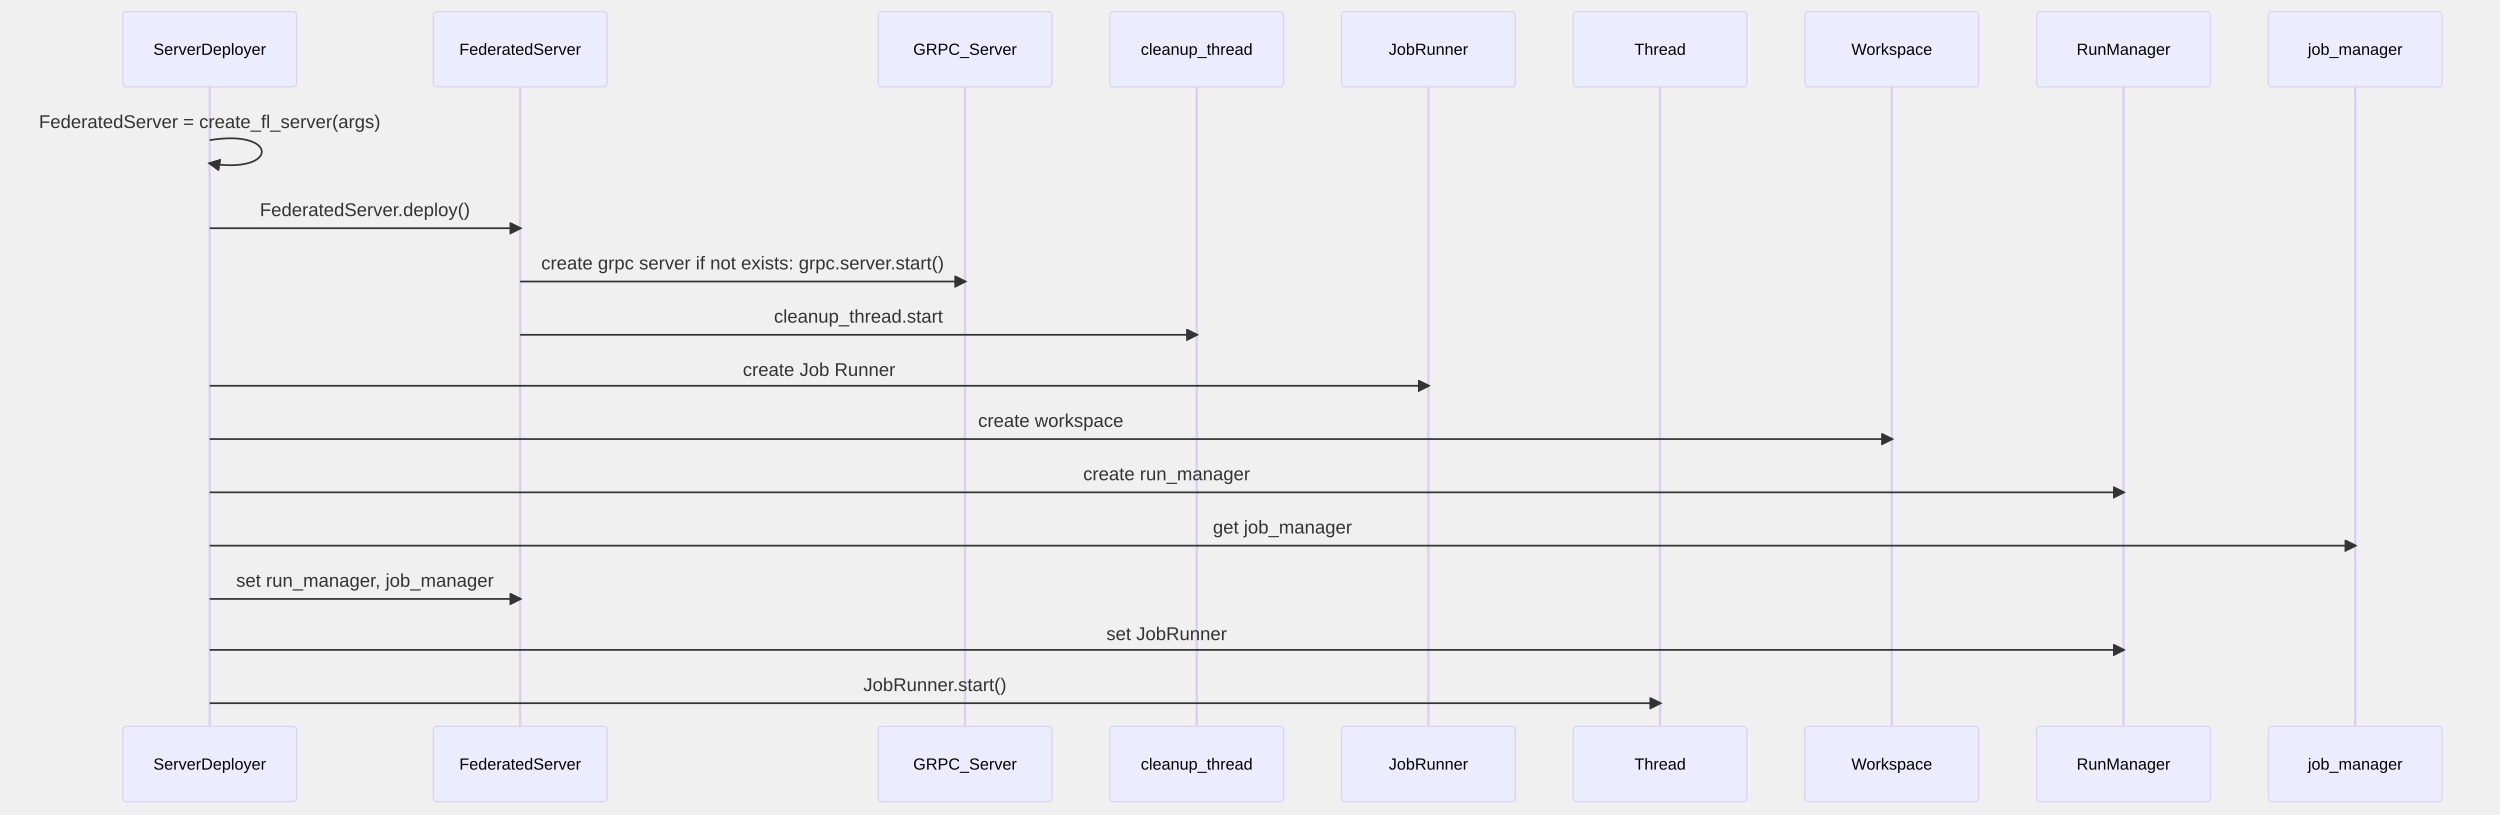
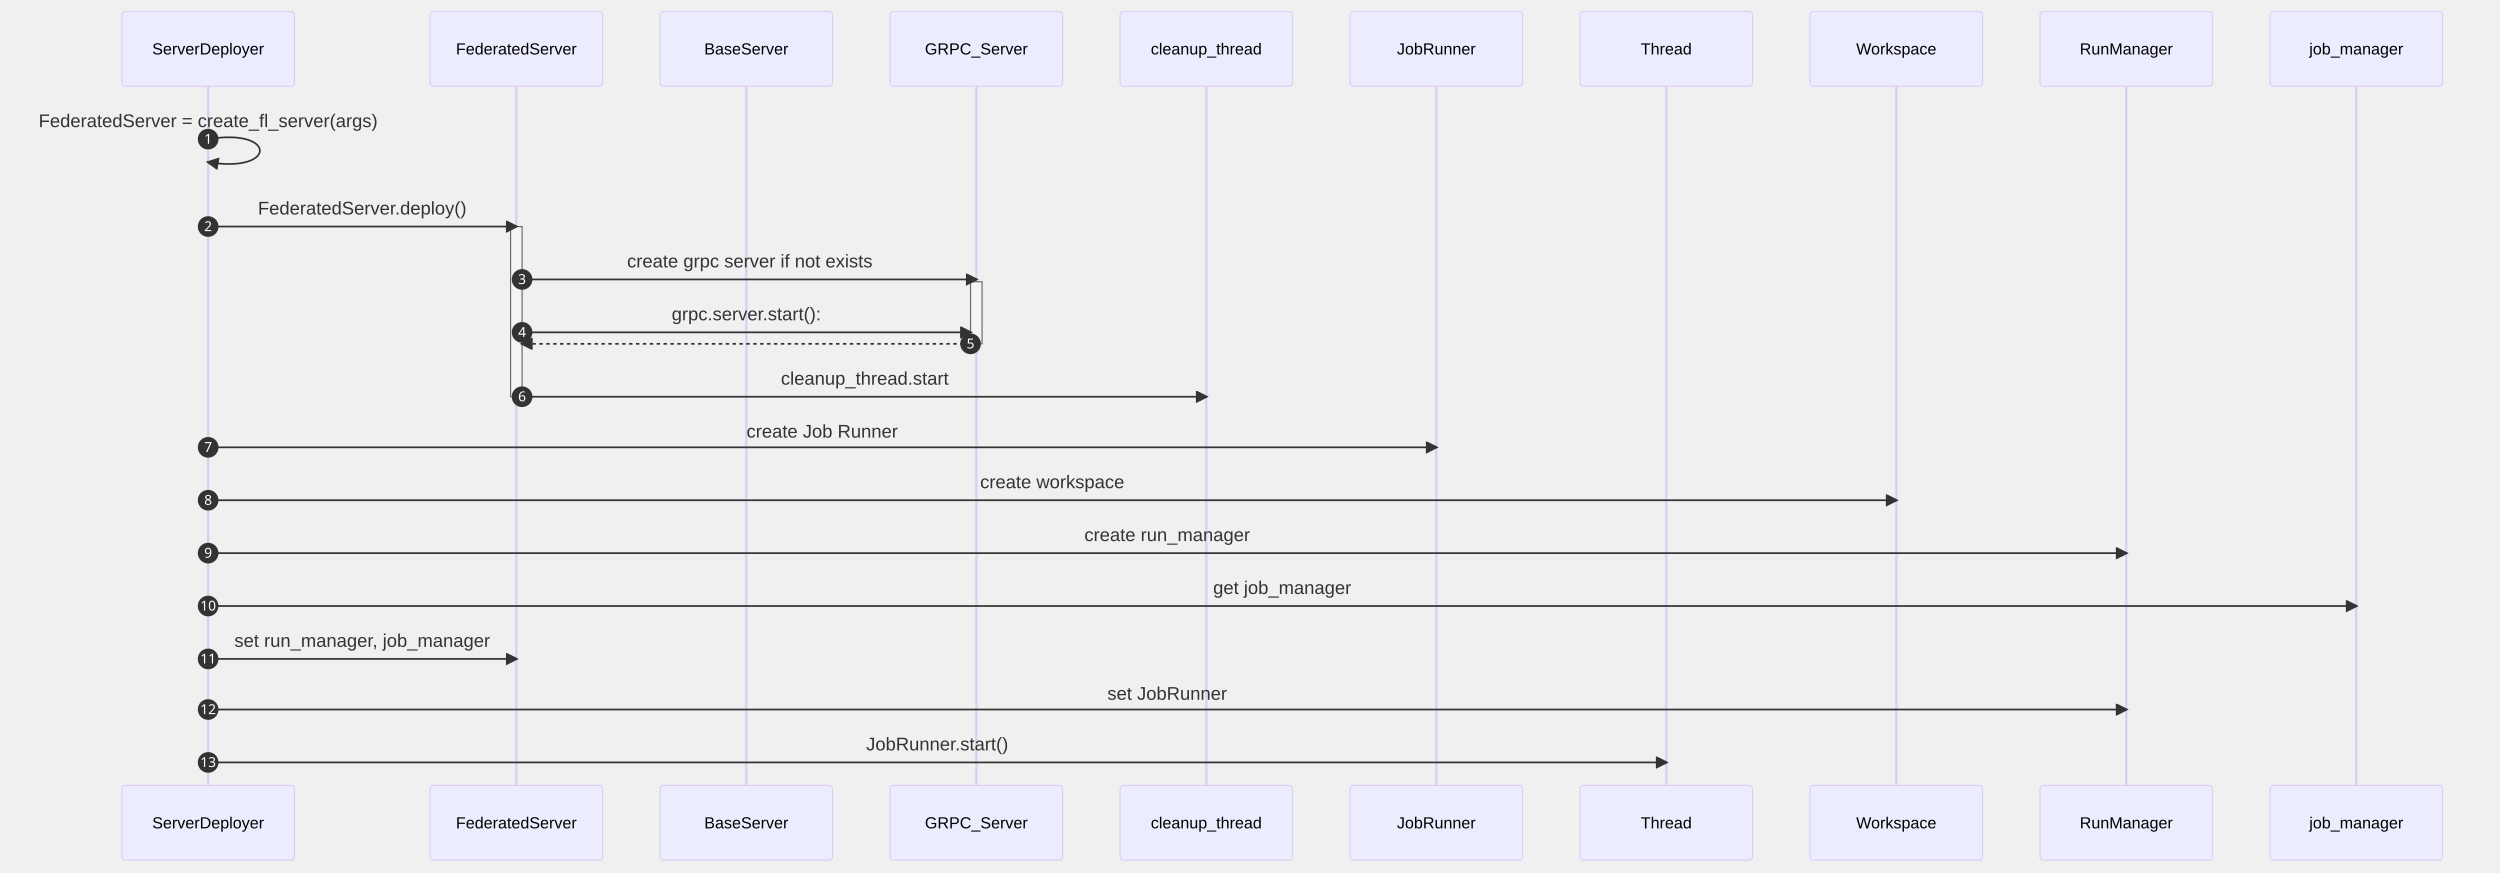
- <svg xmlns="http://www.w3.org/2000/svg" aria-labelledby="chart-title-mermaid-1664767334930 chart-desc-mermaid-1664767334930" role="img" viewBox="-106 -10 2158 703" style="max-width: 2158px; background-color: white;" width="100%" id="mermaid-1664767334930">
-   <style>#mermaid-1664767334930 {font-family:"trebuchet ms",verdana,arial,sans-serif;font-size:16px;fill:#333;}#mermaid-1664767334930 .error-icon{fill:#552222;}#mermaid-1664767334930 .error-text{fill:#552222;stroke:#552222;}#mermaid-1664767334930 .edge-thickness-normal{stroke-width:2px;}#mermaid-1664767334930 .edge-thickness-thick{stroke-width:3.5px;}#mermaid-1664767334930 .edge-pattern-solid{stroke-dasharray:0;}#mermaid-1664767334930 .edge-pattern-dashed{stroke-dasharray:3;}#mermaid-1664767334930 .edge-pattern-dotted{stroke-dasharray:2;}#mermaid-1664767334930 .marker{fill:#333333;stroke:#333333;}#mermaid-1664767334930 .marker.cross{stroke:#333333;}#mermaid-1664767334930 svg{font-family:"trebuchet ms",verdana,arial,sans-serif;font-size:16px;}#mermaid-1664767334930 .actor{stroke:hsl(259.626, 59.777%, 87.902%);fill:#ECECFF;}#mermaid-1664767334930 text.actor&gt;tspan{fill:black;stroke:none;}#mermaid-1664767334930 .actor-line{stroke:grey;}#mermaid-1664767334930 .messageLine0{stroke-width:1.5;stroke-dasharray:none;stroke:#333;}#mermaid-1664767334930 .messageLine1{stroke-width:1.5;stroke-dasharray:2,2;stroke:#333;}#mermaid-1664767334930 #arrowhead path{fill:#333;stroke:#333;}#mermaid-1664767334930 .sequenceNumber{fill:white;}#mermaid-1664767334930 #sequencenumber{fill:#333;}#mermaid-1664767334930 #crosshead path{fill:#333;stroke:#333;}#mermaid-1664767334930 .messageText{fill:#333;stroke:none;}#mermaid-1664767334930 .labelBox{stroke:hsl(259.626, 59.777%, 87.902%);fill:#ECECFF;}#mermaid-1664767334930 .labelText,#mermaid-1664767334930 .labelText&gt;tspan{fill:black;stroke:none;}#mermaid-1664767334930 .loopText,#mermaid-1664767334930 .loopText&gt;tspan{fill:black;stroke:none;}#mermaid-1664767334930 .loopLine{stroke-width:2px;stroke-dasharray:2,2;stroke:hsl(259.626, 59.777%, 87.902%);fill:hsl(259.626, 59.777%, 87.902%);}#mermaid-1664767334930 .note{stroke:#aaaa33;fill:#fff5ad;}#mermaid-1664767334930 .noteText,#mermaid-1664767334930 .noteText&gt;tspan{fill:black;stroke:none;}#mermaid-1664767334930 .activation0{fill:#f4f4f4;stroke:#666;}#mermaid-1664767334930 .activation1{fill:#f4f4f4;stroke:#666;}#mermaid-1664767334930 .activation2{fill:#f4f4f4;stroke:#666;}#mermaid-1664767334930 .actorPopupMenu{position:absolute;}#mermaid-1664767334930 .actorPopupMenuPanel{position:absolute;fill:#ECECFF;box-shadow:0px 8px 16px 0px rgba(0,0,0,0.2);filter:drop-shadow(3px 5px 2px rgb(0 0 0 / 0.4));}#mermaid-1664767334930 .actor-man line{stroke:hsl(259.626, 59.777%, 87.902%);fill:#ECECFF;}#mermaid-1664767334930 .actor-man circle,#mermaid-1664767334930 line{stroke:hsl(259.626, 59.777%, 87.902%);fill:#ECECFF;stroke-width:2px;}#mermaid-1664767334930 :root{--mermaid-font-family:"trebuchet ms",verdana,arial,sans-serif;}</style>
+ <svg xmlns="http://www.w3.org/2000/svg" aria-labelledby="chart-title-mermaid-1664832236502 chart-desc-mermaid-1664832236502" role="img" viewBox="-106 -10 2174 759" style="max-width: 2174px; background-color: white;" width="100%" id="mermaid-1664832236502">
+   <style>#mermaid-1664832236502 {font-family:"trebuchet ms",verdana,arial,sans-serif;font-size:16px;fill:#333;}#mermaid-1664832236502 .error-icon{fill:#552222;}#mermaid-1664832236502 .error-text{fill:#552222;stroke:#552222;}#mermaid-1664832236502 .edge-thickness-normal{stroke-width:2px;}#mermaid-1664832236502 .edge-thickness-thick{stroke-width:3.5px;}#mermaid-1664832236502 .edge-pattern-solid{stroke-dasharray:0;}#mermaid-1664832236502 .edge-pattern-dashed{stroke-dasharray:3;}#mermaid-1664832236502 .edge-pattern-dotted{stroke-dasharray:2;}#mermaid-1664832236502 .marker{fill:#333333;stroke:#333333;}#mermaid-1664832236502 .marker.cross{stroke:#333333;}#mermaid-1664832236502 svg{font-family:"trebuchet ms",verdana,arial,sans-serif;font-size:16px;}#mermaid-1664832236502 .actor{stroke:hsl(259.626, 59.777%, 87.902%);fill:#ECECFF;}#mermaid-1664832236502 text.actor&gt;tspan{fill:black;stroke:none;}#mermaid-1664832236502 .actor-line{stroke:grey;}#mermaid-1664832236502 .messageLine0{stroke-width:1.5;stroke-dasharray:none;stroke:#333;}#mermaid-1664832236502 .messageLine1{stroke-width:1.5;stroke-dasharray:2,2;stroke:#333;}#mermaid-1664832236502 #arrowhead path{fill:#333;stroke:#333;}#mermaid-1664832236502 .sequenceNumber{fill:white;}#mermaid-1664832236502 #sequencenumber{fill:#333;}#mermaid-1664832236502 #crosshead path{fill:#333;stroke:#333;}#mermaid-1664832236502 .messageText{fill:#333;stroke:none;}#mermaid-1664832236502 .labelBox{stroke:hsl(259.626, 59.777%, 87.902%);fill:#ECECFF;}#mermaid-1664832236502 .labelText,#mermaid-1664832236502 .labelText&gt;tspan{fill:black;stroke:none;}#mermaid-1664832236502 .loopText,#mermaid-1664832236502 .loopText&gt;tspan{fill:black;stroke:none;}#mermaid-1664832236502 .loopLine{stroke-width:2px;stroke-dasharray:2,2;stroke:hsl(259.626, 59.777%, 87.902%);fill:hsl(259.626, 59.777%, 87.902%);}#mermaid-1664832236502 .note{stroke:#aaaa33;fill:#fff5ad;}#mermaid-1664832236502 .noteText,#mermaid-1664832236502 .noteText&gt;tspan{fill:black;stroke:none;}#mermaid-1664832236502 .activation0{fill:#f4f4f4;stroke:#666;}#mermaid-1664832236502 .activation1{fill:#f4f4f4;stroke:#666;}#mermaid-1664832236502 .activation2{fill:#f4f4f4;stroke:#666;}#mermaid-1664832236502 .actorPopupMenu{position:absolute;}#mermaid-1664832236502 .actorPopupMenuPanel{position:absolute;fill:#ECECFF;box-shadow:0px 8px 16px 0px rgba(0,0,0,0.2);filter:drop-shadow(3px 5px 2px rgb(0 0 0 / 0.4));}#mermaid-1664832236502 .actor-man line{stroke:hsl(259.626, 59.777%, 87.902%);fill:#ECECFF;}#mermaid-1664832236502 .actor-man circle,#mermaid-1664832236502 line{stroke:hsl(259.626, 59.777%, 87.902%);fill:#ECECFF;stroke-width:2px;}#mermaid-1664832236502 :root{--mermaid-font-family:"trebuchet ms",verdana,arial,sans-serif;}</style>
  <g />
  <defs>
    <symbol height="24" width="24" id="computer">
      <path d="M2 2v13h20v-13h-20zm18 11h-16v-9h16v9zm-10.228 6l.466-1h3.524l.467 1h-4.457zm14.228 3h-24l2-6h2.104l-1.33 4h18.45l-1.297-4h2.073l2 6zm-5-10h-14v-7h14v7z" transform="scale(.5)" />
    </symbol>
  </defs>
  <defs>
    <symbol clip-rule="evenodd" fill-rule="evenodd" id="database">
      <path d="M12.258.001l.256.004.255.005.253.008.251.01.249.012.247.015.246.016.242.019.241.02.239.023.236.024.233.027.231.028.229.031.225.032.223.034.22.036.217.038.214.04.211.041.208.043.205.045.201.046.198.048.194.05.191.051.187.053.183.054.18.056.175.057.172.059.168.06.163.061.16.063.155.064.15.066.074.033.073.033.071.034.07.034.069.035.068.035.067.035.066.035.064.036.064.036.062.036.06.036.06.037.058.037.058.037.055.038.055.038.053.038.052.038.051.039.05.039.048.039.047.039.045.04.044.04.043.04.041.04.04.041.039.041.037.041.036.041.034.041.033.042.032.042.03.042.029.042.027.042.026.043.024.043.023.043.021.043.02.043.018.044.017.043.015.044.013.044.012.044.011.045.009.044.007.045.006.045.004.045.002.045.001.045v17l-.001.045-.002.045-.004.045-.006.045-.007.045-.009.044-.011.045-.012.044-.013.044-.015.044-.017.043-.018.044-.02.043-.021.043-.023.043-.024.043-.026.043-.027.042-.029.042-.03.042-.032.042-.033.042-.034.041-.036.041-.037.041-.039.041-.04.041-.041.04-.043.04-.044.04-.045.04-.047.039-.048.039-.05.039-.051.039-.052.038-.053.038-.055.038-.055.038-.058.037-.058.037-.06.037-.06.036-.062.036-.064.036-.064.036-.066.035-.067.035-.068.035-.069.035-.07.034-.071.034-.073.033-.074.033-.15.066-.155.064-.16.063-.163.061-.168.06-.172.059-.175.057-.18.056-.183.054-.187.053-.191.051-.194.05-.198.048-.201.046-.205.045-.208.043-.211.041-.214.04-.217.038-.22.036-.223.034-.225.032-.229.031-.231.028-.233.027-.236.024-.239.023-.241.02-.242.019-.246.016-.247.015-.249.012-.251.01-.253.008-.255.005-.256.004-.258.001-.258-.001-.256-.004-.255-.005-.253-.008-.251-.01-.249-.012-.247-.015-.245-.016-.243-.019-.241-.02-.238-.023-.236-.024-.234-.027-.231-.028-.228-.031-.226-.032-.223-.034-.22-.036-.217-.038-.214-.04-.211-.041-.208-.043-.204-.045-.201-.046-.198-.048-.195-.05-.19-.051-.187-.053-.184-.054-.179-.056-.176-.057-.172-.059-.167-.06-.164-.061-.159-.063-.155-.064-.151-.066-.074-.033-.072-.033-.072-.034-.07-.034-.069-.035-.068-.035-.067-.035-.066-.035-.064-.036-.063-.036-.062-.036-.061-.036-.06-.037-.058-.037-.057-.037-.056-.038-.055-.038-.053-.038-.052-.038-.051-.039-.049-.039-.049-.039-.046-.039-.046-.04-.044-.04-.043-.04-.041-.04-.04-.041-.039-.041-.037-.041-.036-.041-.034-.041-.033-.042-.032-.042-.03-.042-.029-.042-.027-.042-.026-.043-.024-.043-.023-.043-.021-.043-.02-.043-.018-.044-.017-.043-.015-.044-.013-.044-.012-.044-.011-.045-.009-.044-.007-.045-.006-.045-.004-.045-.002-.045-.001-.045v-17l.001-.045.002-.045.004-.045.006-.045.007-.045.009-.044.011-.045.012-.044.013-.044.015-.044.017-.043.018-.044.02-.043.021-.043.023-.043.024-.043.026-.043.027-.042.029-.042.03-.042.032-.042.033-.042.034-.041.036-.041.037-.041.039-.041.04-.041.041-.04.043-.04.044-.04.046-.04.046-.039.049-.039.049-.039.051-.039.052-.038.053-.038.055-.038.056-.038.057-.037.058-.037.06-.037.061-.036.062-.036.063-.036.064-.036.066-.035.067-.035.068-.035.069-.035.07-.034.072-.034.072-.033.074-.033.151-.066.155-.064.159-.063.164-.061.167-.06.172-.059.176-.057.179-.056.184-.054.187-.053.19-.051.195-.05.198-.048.201-.046.204-.045.208-.043.211-.041.214-.04.217-.038.22-.036.223-.034.226-.032.228-.031.231-.028.234-.027.236-.024.238-.023.241-.02.243-.019.245-.016.247-.015.249-.012.251-.01.253-.008.255-.005.256-.004.258-.001.258.001zm-9.258 20.499v.01l.001.021.003.021.004.022.005.021.006.022.007.022.009.023.01.022.011.023.012.023.013.023.015.023.016.024.017.023.018.024.019.024.021.024.022.025.023.024.024.025.052.049.056.05.061.051.066.051.07.051.075.051.079.052.084.052.088.052.092.052.097.052.102.051.105.052.11.052.114.051.119.051.123.051.127.05.131.05.135.05.139.048.144.049.147.047.152.047.155.047.16.045.163.045.167.043.171.043.176.041.178.041.183.039.187.039.19.037.194.035.197.035.202.033.204.031.209.03.212.029.216.027.219.025.222.024.226.021.23.02.233.018.236.016.24.015.243.012.246.01.249.008.253.005.256.004.259.001.26-.001.257-.004.254-.005.25-.008.247-.011.244-.012.241-.014.237-.016.233-.018.231-.021.226-.021.224-.024.22-.026.216-.027.212-.028.21-.031.205-.031.202-.034.198-.034.194-.036.191-.037.187-.039.183-.04.179-.04.175-.042.172-.043.168-.044.163-.045.16-.046.155-.046.152-.047.148-.048.143-.049.139-.049.136-.05.131-.05.126-.05.123-.051.118-.052.114-.051.11-.052.106-.052.101-.052.096-.052.092-.052.088-.053.083-.051.079-.052.074-.052.07-.051.065-.051.06-.051.056-.05.051-.05.023-.024.023-.025.021-.024.02-.024.019-.024.018-.024.017-.024.015-.023.014-.024.013-.023.012-.023.01-.023.01-.022.008-.022.006-.022.006-.022.004-.022.004-.021.001-.021.001-.021v-4.127l-.077.055-.08.053-.083.054-.085.053-.087.052-.09.052-.093.051-.095.05-.097.05-.1.049-.102.049-.105.048-.106.047-.109.047-.111.046-.114.045-.115.045-.118.044-.12.043-.122.042-.124.042-.126.041-.128.04-.13.04-.132.038-.134.038-.135.037-.138.037-.139.035-.142.035-.143.034-.144.033-.147.032-.148.031-.15.03-.151.03-.153.029-.154.027-.156.027-.158.026-.159.025-.161.024-.162.023-.163.022-.165.021-.166.02-.167.019-.169.018-.169.017-.171.016-.173.015-.173.014-.175.013-.175.012-.177.011-.178.01-.179.008-.179.008-.181.006-.182.005-.182.004-.184.003-.184.002h-.37l-.184-.002-.184-.003-.182-.004-.182-.005-.181-.006-.179-.008-.179-.008-.178-.01-.176-.011-.176-.012-.175-.013-.173-.014-.172-.015-.171-.016-.17-.017-.169-.018-.167-.019-.166-.02-.165-.021-.163-.022-.162-.023-.161-.024-.159-.025-.157-.026-.156-.027-.155-.027-.153-.029-.151-.03-.15-.03-.148-.031-.146-.032-.145-.033-.143-.034-.141-.035-.14-.035-.137-.037-.136-.037-.134-.038-.132-.038-.13-.04-.128-.04-.126-.041-.124-.042-.122-.042-.12-.044-.117-.043-.116-.045-.113-.045-.112-.046-.109-.047-.106-.047-.105-.048-.102-.049-.1-.049-.097-.05-.095-.05-.093-.052-.09-.051-.087-.052-.085-.053-.083-.054-.08-.054-.077-.054v4.127zm0-5.654v.011l.001.021.003.021.004.021.005.022.006.022.007.022.009.022.01.022.011.023.012.023.013.023.015.024.016.023.017.024.018.024.019.024.021.024.022.024.023.025.024.024.052.05.056.05.061.05.066.051.07.051.075.052.079.051.084.052.088.052.092.052.097.052.102.052.105.052.11.051.114.051.119.052.123.05.127.051.131.05.135.049.139.049.144.048.147.048.152.047.155.046.16.045.163.045.167.044.171.042.176.042.178.04.183.04.187.038.19.037.194.036.197.034.202.033.204.032.209.03.212.028.216.027.219.025.222.024.226.022.23.02.233.018.236.016.24.014.243.012.246.01.249.008.253.006.256.003.259.001.26-.001.257-.003.254-.006.25-.008.247-.01.244-.012.241-.015.237-.016.233-.018.231-.02.226-.022.224-.024.22-.025.216-.027.212-.029.21-.03.205-.032.202-.033.198-.035.194-.036.191-.037.187-.039.183-.039.179-.041.175-.042.172-.043.168-.044.163-.045.16-.045.155-.047.152-.047.148-.048.143-.048.139-.05.136-.049.131-.05.126-.051.123-.051.118-.051.114-.052.11-.052.106-.052.101-.052.096-.052.092-.052.088-.052.083-.052.079-.052.074-.051.07-.052.065-.051.06-.05.056-.051.051-.049.023-.025.023-.024.021-.025.02-.024.019-.024.018-.024.017-.024.015-.023.014-.023.013-.024.012-.022.01-.023.01-.023.008-.022.006-.022.006-.022.004-.021.004-.022.001-.021.001-.021v-4.139l-.077.054-.08.054-.083.054-.085.052-.087.053-.09.051-.093.051-.095.051-.097.05-.1.049-.102.049-.105.048-.106.047-.109.047-.111.046-.114.045-.115.044-.118.044-.12.044-.122.042-.124.042-.126.041-.128.04-.13.039-.132.039-.134.038-.135.037-.138.036-.139.036-.142.035-.143.033-.144.033-.147.033-.148.031-.15.03-.151.03-.153.028-.154.028-.156.027-.158.026-.159.025-.161.024-.162.023-.163.022-.165.021-.166.02-.167.019-.169.018-.169.017-.171.016-.173.015-.173.014-.175.013-.175.012-.177.011-.178.009-.179.009-.179.007-.181.007-.182.005-.182.004-.184.003-.184.002h-.37l-.184-.002-.184-.003-.182-.004-.182-.005-.181-.007-.179-.007-.179-.009-.178-.009-.176-.011-.176-.012-.175-.013-.173-.014-.172-.015-.171-.016-.17-.017-.169-.018-.167-.019-.166-.02-.165-.021-.163-.022-.162-.023-.161-.024-.159-.025-.157-.026-.156-.027-.155-.028-.153-.028-.151-.03-.15-.03-.148-.031-.146-.033-.145-.033-.143-.033-.141-.035-.14-.036-.137-.036-.136-.037-.134-.038-.132-.039-.13-.039-.128-.04-.126-.041-.124-.042-.122-.043-.12-.043-.117-.044-.116-.044-.113-.046-.112-.046-.109-.046-.106-.047-.105-.048-.102-.049-.1-.049-.097-.05-.095-.051-.093-.051-.09-.051-.087-.053-.085-.052-.083-.054-.08-.054-.077-.054v4.139zm0-5.666v.011l.001.02.003.022.004.021.005.022.006.021.007.022.009.023.01.022.011.023.012.023.013.023.015.023.016.024.017.024.018.023.019.024.021.025.022.024.023.024.024.025.052.05.056.05.061.05.066.051.07.051.075.052.079.051.084.052.088.052.092.052.097.052.102.052.105.051.11.052.114.051.119.051.123.051.127.05.131.05.135.05.139.049.144.048.147.048.152.047.155.046.16.045.163.045.167.043.171.043.176.042.178.04.183.04.187.038.19.037.194.036.197.034.202.033.204.032.209.03.212.028.216.027.219.025.222.024.226.021.23.02.233.018.236.017.24.014.243.012.246.01.249.008.253.006.256.003.259.001.26-.001.257-.003.254-.006.25-.008.247-.01.244-.013.241-.014.237-.016.233-.018.231-.02.226-.022.224-.024.22-.025.216-.027.212-.029.21-.03.205-.032.202-.033.198-.035.194-.036.191-.037.187-.039.183-.039.179-.041.175-.042.172-.043.168-.044.163-.045.16-.045.155-.047.152-.047.148-.048.143-.049.139-.049.136-.049.131-.051.126-.05.123-.051.118-.052.114-.051.11-.052.106-.052.101-.052.096-.052.092-.052.088-.052.083-.052.079-.052.074-.052.07-.051.065-.051.06-.051.056-.05.051-.049.023-.025.023-.025.021-.024.02-.024.019-.024.018-.024.017-.024.015-.023.014-.024.013-.023.012-.023.01-.022.01-.023.008-.022.006-.022.006-.022.004-.022.004-.021.001-.021.001-.021v-4.153l-.077.054-.08.054-.083.053-.085.053-.087.053-.09.051-.093.051-.095.051-.097.05-.1.049-.102.048-.105.048-.106.048-.109.046-.111.046-.114.046-.115.044-.118.044-.12.043-.122.043-.124.042-.126.041-.128.04-.13.039-.132.039-.134.038-.135.037-.138.036-.139.036-.142.034-.143.034-.144.033-.147.032-.148.032-.15.03-.151.03-.153.028-.154.028-.156.027-.158.026-.159.024-.161.024-.162.023-.163.023-.165.021-.166.02-.167.019-.169.018-.169.017-.171.016-.173.015-.173.014-.175.013-.175.012-.177.01-.178.01-.179.009-.179.007-.181.006-.182.006-.182.004-.184.003-.184.001-.185.001-.185-.001-.184-.001-.184-.003-.182-.004-.182-.006-.181-.006-.179-.007-.179-.009-.178-.01-.176-.01-.176-.012-.175-.013-.173-.014-.172-.015-.171-.016-.17-.017-.169-.018-.167-.019-.166-.02-.165-.021-.163-.023-.162-.023-.161-.024-.159-.024-.157-.026-.156-.027-.155-.028-.153-.028-.151-.03-.15-.03-.148-.032-.146-.032-.145-.033-.143-.034-.141-.034-.14-.036-.137-.036-.136-.037-.134-.038-.132-.039-.13-.039-.128-.041-.126-.041-.124-.041-.122-.043-.12-.043-.117-.044-.116-.044-.113-.046-.112-.046-.109-.046-.106-.048-.105-.048-.102-.048-.1-.05-.097-.049-.095-.051-.093-.051-.09-.052-.087-.052-.085-.053-.083-.053-.08-.054-.077-.054v4.153zm8.74-8.179l-.257.004-.254.005-.25.008-.247.011-.244.012-.241.014-.237.016-.233.018-.231.021-.226.022-.224.023-.22.026-.216.027-.212.028-.21.031-.205.032-.202.033-.198.034-.194.036-.191.038-.187.038-.183.04-.179.041-.175.042-.172.043-.168.043-.163.045-.16.046-.155.046-.152.048-.148.048-.143.048-.139.049-.136.05-.131.05-.126.051-.123.051-.118.051-.114.052-.11.052-.106.052-.101.052-.096.052-.092.052-.088.052-.083.052-.079.052-.074.051-.07.052-.065.051-.06.05-.056.05-.051.05-.023.025-.023.024-.021.024-.02.025-.019.024-.018.024-.017.023-.015.024-.014.023-.013.023-.012.023-.01.023-.01.022-.008.022-.006.023-.006.021-.004.022-.004.021-.001.021-.001.021.001.021.001.021.004.021.004.022.006.021.006.023.008.022.01.022.01.023.012.023.013.023.014.023.015.024.017.023.018.024.019.024.02.025.021.024.023.024.023.025.051.05.056.05.06.05.065.051.07.052.074.051.079.052.083.052.088.052.092.052.096.052.101.052.106.052.11.052.114.052.118.051.123.051.126.051.131.05.136.05.139.049.143.048.148.048.152.048.155.046.16.046.163.045.168.043.172.043.175.042.179.041.183.04.187.038.191.038.194.036.198.034.202.033.205.032.21.031.212.028.216.027.22.026.224.023.226.022.231.021.233.018.237.016.241.014.244.012.247.011.25.008.254.005.257.004.26.001.26-.001.257-.004.254-.005.25-.008.247-.011.244-.012.241-.014.237-.016.233-.018.231-.021.226-.022.224-.023.22-.026.216-.027.212-.028.21-.031.205-.032.202-.033.198-.034.194-.036.191-.038.187-.038.183-.04.179-.041.175-.042.172-.043.168-.043.163-.045.16-.046.155-.046.152-.048.148-.048.143-.048.139-.049.136-.05.131-.05.126-.051.123-.051.118-.051.114-.052.11-.052.106-.052.101-.052.096-.052.092-.052.088-.052.083-.052.079-.052.074-.051.07-.052.065-.051.06-.05.056-.05.051-.05.023-.025.023-.024.021-.024.02-.025.019-.024.018-.024.017-.023.015-.024.014-.023.013-.023.012-.023.01-.023.01-.022.008-.022.006-.023.006-.021.004-.022.004-.021.001-.021.001-.021-.001-.021-.001-.021-.004-.021-.004-.022-.006-.021-.006-.023-.008-.022-.01-.022-.01-.023-.012-.023-.013-.023-.014-.023-.015-.024-.017-.023-.018-.024-.019-.024-.02-.025-.021-.024-.023-.024-.023-.025-.051-.05-.056-.05-.06-.05-.065-.051-.07-.052-.074-.051-.079-.052-.083-.052-.088-.052-.092-.052-.096-.052-.101-.052-.106-.052-.11-.052-.114-.052-.118-.051-.123-.051-.126-.051-.131-.05-.136-.05-.139-.049-.143-.048-.148-.048-.152-.048-.155-.046-.16-.046-.163-.045-.168-.043-.172-.043-.175-.042-.179-.041-.183-.04-.187-.038-.191-.038-.194-.036-.198-.034-.202-.033-.205-.032-.21-.031-.212-.028-.216-.027-.22-.026-.224-.023-.226-.022-.231-.021-.233-.018-.237-.016-.241-.014-.244-.012-.247-.011-.25-.008-.254-.005-.257-.004-.26-.001-.26.001z" transform="scale(.5)" />
    </symbol>
  </defs>
  <defs>
    <symbol height="24" width="24" id="clock">
      <path d="M12 2c5.514 0 10 4.486 10 10s-4.486 10-10 10-10-4.486-10-10 4.486-10 10-10zm0-2c-6.627 0-12 5.373-12 12s5.373 12 12 12 12-5.373 12-12-5.373-12-12-12zm5.848 12.459c.202.038.202.333.001.372-1.907.361-6.045 1.111-6.547 1.111-.719 0-1.301-.582-1.301-1.301 0-.512.77-5.447 1.125-7.445.034-.192.312-.181.343.014l.985 6.238 5.394 1.011z" transform="scale(.5)" />
    </symbol>
  </defs>
  <g>
-     <line stroke="#999" stroke-width="0.5px" class="200" y2="637" x2="75" y1="5" x1="75" id="actor0" />
+     <line stroke="#999" stroke-width="0.5px" class="200" y2="693" x2="75" y1="5" x1="75" id="actor0" />
    <g id="root-0">
      <rect class="actor" ry="3" rx="3" height="65" width="150" stroke="#666" fill="#eaeaea" y="0" x="0" />
      <text style="text-anchor: middle; font-size: 14px; font-weight: 400;" class="actor" alignment-baseline="central" dominant-baseline="central" y="32.5" x="75">
        <tspan dy="0" x="75">ServerDeployer</tspan>
      </text>
    </g>
  </g>
  <g>
-     <line stroke="#999" stroke-width="0.5px" class="200" y2="637" x2="343" y1="5" x1="343" id="actor1" />
+     <line stroke="#999" stroke-width="0.5px" class="200" y2="693" x2="343" y1="5" x1="343" id="actor1" />
    <g id="root-1">
      <rect class="actor" ry="3" rx="3" height="65" width="150" stroke="#666" fill="#eaeaea" y="0" x="268" />
      <text style="text-anchor: middle; font-size: 14px; font-weight: 400;" class="actor" alignment-baseline="central" dominant-baseline="central" y="32.5" x="343">
        <tspan dy="0" x="343">FederatedServer</tspan>
      </text>
    </g>
  </g>
  <g>
-     <line stroke="#999" stroke-width="0.5px" class="200" y2="637" x2="727" y1="5" x1="727" id="actor2" />
+     <line stroke="#999" stroke-width="0.5px" class="200" y2="693" x2="543" y1="5" x1="543" id="actor2" />
    <g id="root-2">
-       <rect class="actor" ry="3" rx="3" height="65" width="150" stroke="#666" fill="#eaeaea" y="0" x="652" />
-       <text style="text-anchor: middle; font-size: 14px; font-weight: 400;" class="actor" alignment-baseline="central" dominant-baseline="central" y="32.5" x="727">
-         <tspan dy="0" x="727">GRPC_Server</tspan>
-       </text>
-     </g>
-   </g>
-   <g>
-     <line stroke="#999" stroke-width="0.5px" class="200" y2="637" x2="927" y1="5" x1="927" id="actor3" />
+       <rect class="actor" ry="3" rx="3" height="65" width="150" stroke="#666" fill="#eaeaea" y="0" x="468" />
+       <text style="text-anchor: middle; font-size: 14px; font-weight: 400;" class="actor" alignment-baseline="central" dominant-baseline="central" y="32.5" x="543">
+         <tspan dy="0" x="543">BaseServer</tspan>
+       </text>
+     </g>
+   </g>
+   <g>
+     <line stroke="#999" stroke-width="0.5px" class="200" y2="693" x2="743" y1="5" x1="743" id="actor3" />
    <g id="root-3">
-       <rect class="actor" ry="3" rx="3" height="65" width="150" stroke="#666" fill="#eaeaea" y="0" x="852" />
-       <text style="text-anchor: middle; font-size: 14px; font-weight: 400;" class="actor" alignment-baseline="central" dominant-baseline="central" y="32.5" x="927">
-         <tspan dy="0" x="927">cleanup_thread</tspan>
-       </text>
-     </g>
-   </g>
-   <g>
-     <line stroke="#999" stroke-width="0.5px" class="200" y2="637" x2="1127" y1="5" x1="1127" id="actor4" />
+       <rect class="actor" ry="3" rx="3" height="65" width="150" stroke="#666" fill="#eaeaea" y="0" x="668" />
+       <text style="text-anchor: middle; font-size: 14px; font-weight: 400;" class="actor" alignment-baseline="central" dominant-baseline="central" y="32.5" x="743">
+         <tspan dy="0" x="743">GRPC_Server</tspan>
+       </text>
+     </g>
+   </g>
+   <g>
+     <line stroke="#999" stroke-width="0.5px" class="200" y2="693" x2="943" y1="5" x1="943" id="actor4" />
    <g id="root-4">
-       <rect class="actor" ry="3" rx="3" height="65" width="150" stroke="#666" fill="#eaeaea" y="0" x="1052" />
-       <text style="text-anchor: middle; font-size: 14px; font-weight: 400;" class="actor" alignment-baseline="central" dominant-baseline="central" y="32.5" x="1127">
-         <tspan dy="0" x="1127">JobRunner</tspan>
-       </text>
-     </g>
-   </g>
-   <g>
-     <line stroke="#999" stroke-width="0.5px" class="200" y2="637" x2="1327" y1="5" x1="1327" id="actor5" />
+       <rect class="actor" ry="3" rx="3" height="65" width="150" stroke="#666" fill="#eaeaea" y="0" x="868" />
+       <text style="text-anchor: middle; font-size: 14px; font-weight: 400;" class="actor" alignment-baseline="central" dominant-baseline="central" y="32.5" x="943">
+         <tspan dy="0" x="943">cleanup_thread</tspan>
+       </text>
+     </g>
+   </g>
+   <g>
+     <line stroke="#999" stroke-width="0.5px" class="200" y2="693" x2="1143" y1="5" x1="1143" id="actor5" />
    <g id="root-5">
-       <rect class="actor" ry="3" rx="3" height="65" width="150" stroke="#666" fill="#eaeaea" y="0" x="1252" />
-       <text style="text-anchor: middle; font-size: 14px; font-weight: 400;" class="actor" alignment-baseline="central" dominant-baseline="central" y="32.5" x="1327">
-         <tspan dy="0" x="1327">Thread</tspan>
-       </text>
-     </g>
-   </g>
-   <g>
-     <line stroke="#999" stroke-width="0.5px" class="200" y2="637" x2="1527" y1="5" x1="1527" id="actor6" />
+       <rect class="actor" ry="3" rx="3" height="65" width="150" stroke="#666" fill="#eaeaea" y="0" x="1068" />
+       <text style="text-anchor: middle; font-size: 14px; font-weight: 400;" class="actor" alignment-baseline="central" dominant-baseline="central" y="32.5" x="1143">
+         <tspan dy="0" x="1143">JobRunner</tspan>
+       </text>
+     </g>
+   </g>
+   <g>
+     <line stroke="#999" stroke-width="0.5px" class="200" y2="693" x2="1343" y1="5" x1="1343" id="actor6" />
    <g id="root-6">
-       <rect class="actor" ry="3" rx="3" height="65" width="150" stroke="#666" fill="#eaeaea" y="0" x="1452" />
-       <text style="text-anchor: middle; font-size: 14px; font-weight: 400;" class="actor" alignment-baseline="central" dominant-baseline="central" y="32.5" x="1527">
-         <tspan dy="0" x="1527">Workspace</tspan>
-       </text>
-     </g>
-   </g>
-   <g>
-     <line stroke="#999" stroke-width="0.5px" class="200" y2="637" x2="1727" y1="5" x1="1727" id="actor7" />
+       <rect class="actor" ry="3" rx="3" height="65" width="150" stroke="#666" fill="#eaeaea" y="0" x="1268" />
+       <text style="text-anchor: middle; font-size: 14px; font-weight: 400;" class="actor" alignment-baseline="central" dominant-baseline="central" y="32.5" x="1343">
+         <tspan dy="0" x="1343">Thread</tspan>
+       </text>
+     </g>
+   </g>
+   <g>
+     <line stroke="#999" stroke-width="0.5px" class="200" y2="693" x2="1543" y1="5" x1="1543" id="actor7" />
    <g id="root-7">
-       <rect class="actor" ry="3" rx="3" height="65" width="150" stroke="#666" fill="#eaeaea" y="0" x="1652" />
-       <text style="text-anchor: middle; font-size: 14px; font-weight: 400;" class="actor" alignment-baseline="central" dominant-baseline="central" y="32.5" x="1727">
-         <tspan dy="0" x="1727">RunManager</tspan>
-       </text>
-     </g>
-   </g>
-   <g>
-     <line stroke="#999" stroke-width="0.5px" class="200" y2="637" x2="1927" y1="5" x1="1927" id="actor8" />
+       <rect class="actor" ry="3" rx="3" height="65" width="150" stroke="#666" fill="#eaeaea" y="0" x="1468" />
+       <text style="text-anchor: middle; font-size: 14px; font-weight: 400;" class="actor" alignment-baseline="central" dominant-baseline="central" y="32.5" x="1543">
+         <tspan dy="0" x="1543">Workspace</tspan>
+       </text>
+     </g>
+   </g>
+   <g>
+     <line stroke="#999" stroke-width="0.5px" class="200" y2="693" x2="1743" y1="5" x1="1743" id="actor8" />
    <g id="root-8">
-       <rect class="actor" ry="3" rx="3" height="65" width="150" stroke="#666" fill="#eaeaea" y="0" x="1852" />
-       <text style="text-anchor: middle; font-size: 14px; font-weight: 400;" class="actor" alignment-baseline="central" dominant-baseline="central" y="32.5" x="1927">
-         <tspan dy="0" x="1927">job_manager</tspan>
+       <rect class="actor" ry="3" rx="3" height="65" width="150" stroke="#666" fill="#eaeaea" y="0" x="1668" />
+       <text style="text-anchor: middle; font-size: 14px; font-weight: 400;" class="actor" alignment-baseline="central" dominant-baseline="central" y="32.5" x="1743">
+         <tspan dy="0" x="1743">RunManager</tspan>
+       </text>
+     </g>
+   </g>
+   <g>
+     <line stroke="#999" stroke-width="0.5px" class="200" y2="693" x2="1943" y1="5" x1="1943" id="actor9" />
+     <g id="root-9">
+       <rect class="actor" ry="3" rx="3" height="65" width="150" stroke="#666" fill="#eaeaea" y="0" x="1868" />
+       <text style="text-anchor: middle; font-size: 14px; font-weight: 400;" class="actor" alignment-baseline="central" dominant-baseline="central" y="32.5" x="1943">
+         <tspan dy="0" x="1943">job_manager</tspan>
      </text>
    </g>
  </g>
  <defs>
    <marker orient="auto" markerHeight="12" markerWidth="12" markerUnits="userSpaceOnUse" refY="5" refX="9" id="arrowhead">
      <path d="M 0 0 L 10 5 L 0 10 z" />
    </marker>
  </defs>
  <defs>
    <marker refY="4" refX="16" orient="auto" markerHeight="8" markerWidth="15" id="crosshead">
      <path style="stroke-dasharray: 0, 0;" d="M 9,2 V 6 L16,4 Z" stroke-width="1px" stroke="#000000" fill="black" />
      <path style="stroke-dasharray: 0, 0;" d="M 0,1 L 6,7 M 6,1 L 0,7" stroke-width="1px" stroke="#000000" fill="none" />
    </marker>
  </defs>
  <defs>
    <marker orient="auto" markerHeight="28" markerWidth="20" refY="7" refX="18" id="filled-head">
      <path d="M 18,7 L9,13 L14,7 L9,1 Z" />
    </marker>
  </defs>
  <defs>
    <marker orient="auto" markerHeight="40" markerWidth="60" refY="15" refX="15" id="sequencenumber">
      <circle r="6" cy="15" cx="15" />
    </marker>
  </defs>
+   <g>
+     <rect class="activation0" ry="0" rx="0" height="148" width="10" stroke="#666" fill="#EDF2AE" y="187" x="338" />
+   </g>
+   <g>
+     <rect class="activation0" ry="0" rx="0" height="54" width="10" stroke="#666" fill="#EDF2AE" y="235" x="738" />
+   </g>
  <text style="font-size: 16px; font-weight: 400;" dy="1em" class="messageText" alignment-baseline="middle" dominant-baseline="middle" text-anchor="middle" y="80" x="75">FederatedServer = create_fl_server(args)</text>
-   <path style="fill: none;" marker-end="url(#arrowhead)" stroke="none" stroke-width="2" class="messageLine0" d="M 75,111 C 135,101 135,141 75,131" />
+   <path style="fill: none;" marker-start="url(#sequencenumber)" marker-end="url(#arrowhead)" stroke="none" stroke-width="2" class="messageLine0" d="M 75,111 C 135,101 135,141 75,131" />
+   <text class="sequenceNumber" text-anchor="middle" font-size="12px" font-family="sans-serif" y="115" x="75">1</text>
  <text style="font-size: 16px; font-weight: 400;" dy="1em" class="messageText" alignment-baseline="middle" dominant-baseline="middle" text-anchor="middle" y="156" x="209">FederatedServer.deploy()</text>
-   <line style="fill: none;" marker-end="url(#arrowhead)" stroke="none" stroke-width="2" class="messageLine0" y2="187" x2="343" y1="187" x1="75" />
-   <text style="font-size: 16px; font-weight: 400;" dy="1em" class="messageText" alignment-baseline="middle" dominant-baseline="middle" text-anchor="middle" y="202" x="535">create grpc server if not exists: grpc.server.start()</text>
-   <line style="fill: none;" marker-end="url(#arrowhead)" stroke="none" stroke-width="2" class="messageLine0" y2="233" x2="727" y1="233" x1="343" />
-   <text style="font-size: 16px; font-weight: 400;" dy="1em" class="messageText" alignment-baseline="middle" dominant-baseline="middle" text-anchor="middle" y="248" x="635">cleanup_thread.start</text>
-   <line style="fill: none;" marker-end="url(#arrowhead)" stroke="none" stroke-width="2" class="messageLine0" y2="279" x2="927" y1="279" x1="343" />
-   <text style="font-size: 16px; font-weight: 400;" dy="1em" class="messageText" alignment-baseline="middle" dominant-baseline="middle" text-anchor="middle" y="294" x="601">create Job Runner</text>
-   <line style="fill: none;" marker-end="url(#arrowhead)" stroke="none" stroke-width="2" class="messageLine0" y2="323" x2="1127" y1="323" x1="75" />
-   <text style="font-size: 16px; font-weight: 400;" dy="1em" class="messageText" alignment-baseline="middle" dominant-baseline="middle" text-anchor="middle" y="338" x="801">create workspace</text>
-   <line style="fill: none;" marker-end="url(#arrowhead)" stroke="none" stroke-width="2" class="messageLine0" y2="369" x2="1527" y1="369" x1="75" />
-   <text style="font-size: 16px; font-weight: 400;" dy="1em" class="messageText" alignment-baseline="middle" dominant-baseline="middle" text-anchor="middle" y="384" x="901">create run_manager</text>
-   <line style="fill: none;" marker-end="url(#arrowhead)" stroke="none" stroke-width="2" class="messageLine0" y2="415" x2="1727" y1="415" x1="75" />
-   <text style="font-size: 16px; font-weight: 400;" dy="1em" class="messageText" alignment-baseline="middle" dominant-baseline="middle" text-anchor="middle" y="430" x="1001">get job_manager</text>
-   <line style="fill: none;" marker-end="url(#arrowhead)" stroke="none" stroke-width="2" class="messageLine0" y2="461" x2="1927" y1="461" x1="75" />
-   <text style="font-size: 16px; font-weight: 400;" dy="1em" class="messageText" alignment-baseline="middle" dominant-baseline="middle" text-anchor="middle" y="476" x="209">set run_manager, job_manager</text>
-   <line style="fill: none;" marker-end="url(#arrowhead)" stroke="none" stroke-width="2" class="messageLine0" y2="507" x2="343" y1="507" x1="75" />
-   <text style="font-size: 16px; font-weight: 400;" dy="1em" class="messageText" alignment-baseline="middle" dominant-baseline="middle" text-anchor="middle" y="522" x="901">set JobRunner</text>
-   <line style="fill: none;" marker-end="url(#arrowhead)" stroke="none" stroke-width="2" class="messageLine0" y2="551" x2="1727" y1="551" x1="75" />
-   <text style="font-size: 16px; font-weight: 400;" dy="1em" class="messageText" alignment-baseline="middle" dominant-baseline="middle" text-anchor="middle" y="566" x="701">JobRunner.start()</text>
-   <line style="fill: none;" marker-end="url(#arrowhead)" stroke="none" stroke-width="2" class="messageLine0" y2="597" x2="1327" y1="597" x1="75" />
-   <g>
-     <rect class="actor" ry="3" rx="3" height="65" width="150" stroke="#666" fill="#eaeaea" y="617" x="0" />
-     <text style="text-anchor: middle; font-size: 14px; font-weight: 400;" class="actor" alignment-baseline="central" dominant-baseline="central" y="649.5" x="75">
+   <line style="fill: none;" marker-start="url(#sequencenumber)" marker-end="url(#arrowhead)" stroke="none" stroke-width="2" class="messageLine0" y2="187" x2="343" y1="187" x1="75" />
+   <text class="sequenceNumber" text-anchor="middle" font-size="12px" font-family="sans-serif" y="191" x="75">2</text>
+   <text style="font-size: 16px; font-weight: 400;" dy="1em" class="messageText" alignment-baseline="middle" dominant-baseline="middle" text-anchor="middle" y="202" x="546">create grpc server if not exists</text>
+   <line style="fill: none;" marker-start="url(#sequencenumber)" marker-end="url(#arrowhead)" stroke="none" stroke-width="2" class="messageLine0" y2="233" x2="743" y1="233" x1="348" />
+   <text class="sequenceNumber" text-anchor="middle" font-size="12px" font-family="sans-serif" y="237" x="348">3</text>
+   <text style="font-size: 16px; font-weight: 400;" dy="1em" class="messageText" alignment-baseline="middle" dominant-baseline="middle" text-anchor="middle" y="248" x="543">grpc.server.start():</text>
+   <line style="fill: none;" marker-start="url(#sequencenumber)" marker-end="url(#arrowhead)" stroke="none" stroke-width="2" class="messageLine0" y2="279" x2="738" y1="279" x1="348" />
+   <text class="sequenceNumber" text-anchor="middle" font-size="12px" font-family="sans-serif" y="283" x="348">4</text>
+   <text style="font-size: 16px; font-weight: 400;" dy="1em" class="messageText" alignment-baseline="middle" dominant-baseline="middle" text-anchor="middle" y="294" x="543" />
+   <line style="stroke-dasharray: 3, 3; fill: none;" marker-start="url(#sequencenumber)" marker-end="url(#arrowhead)" stroke="none" stroke-width="2" class="messageLine1" y2="289" x2="348" y1="289" x1="738" />
+   <text class="sequenceNumber" text-anchor="middle" font-size="12px" font-family="sans-serif" y="293" x="738">5</text>
+   <text style="font-size: 16px; font-weight: 400;" dy="1em" class="messageText" alignment-baseline="middle" dominant-baseline="middle" text-anchor="middle" y="304" x="646">cleanup_thread.start</text>
+   <line style="fill: none;" marker-start="url(#sequencenumber)" marker-end="url(#arrowhead)" stroke="none" stroke-width="2" class="messageLine0" y2="335" x2="943" y1="335" x1="348" />
+   <text class="sequenceNumber" text-anchor="middle" font-size="12px" font-family="sans-serif" y="339" x="348">6</text>
+   <text style="font-size: 16px; font-weight: 400;" dy="1em" class="messageText" alignment-baseline="middle" dominant-baseline="middle" text-anchor="middle" y="350" x="609">create Job Runner</text>
+   <line style="fill: none;" marker-start="url(#sequencenumber)" marker-end="url(#arrowhead)" stroke="none" stroke-width="2" class="messageLine0" y2="379" x2="1143" y1="379" x1="75" />
+   <text class="sequenceNumber" text-anchor="middle" font-size="12px" font-family="sans-serif" y="383" x="75">7</text>
+   <text style="font-size: 16px; font-weight: 400;" dy="1em" class="messageText" alignment-baseline="middle" dominant-baseline="middle" text-anchor="middle" y="394" x="809">create workspace</text>
+   <line style="fill: none;" marker-start="url(#sequencenumber)" marker-end="url(#arrowhead)" stroke="none" stroke-width="2" class="messageLine0" y2="425" x2="1543" y1="425" x1="75" />
+   <text class="sequenceNumber" text-anchor="middle" font-size="12px" font-family="sans-serif" y="429" x="75">8</text>
+   <text style="font-size: 16px; font-weight: 400;" dy="1em" class="messageText" alignment-baseline="middle" dominant-baseline="middle" text-anchor="middle" y="440" x="909">create run_manager</text>
+   <line style="fill: none;" marker-start="url(#sequencenumber)" marker-end="url(#arrowhead)" stroke="none" stroke-width="2" class="messageLine0" y2="471" x2="1743" y1="471" x1="75" />
+   <text class="sequenceNumber" text-anchor="middle" font-size="12px" font-family="sans-serif" y="475" x="75">9</text>
+   <text style="font-size: 16px; font-weight: 400;" dy="1em" class="messageText" alignment-baseline="middle" dominant-baseline="middle" text-anchor="middle" y="486" x="1009">get job_manager</text>
+   <line style="fill: none;" marker-start="url(#sequencenumber)" marker-end="url(#arrowhead)" stroke="none" stroke-width="2" class="messageLine0" y2="517" x2="1943" y1="517" x1="75" />
+   <text class="sequenceNumber" text-anchor="middle" font-size="12px" font-family="sans-serif" y="521" x="75">10</text>
+   <text style="font-size: 16px; font-weight: 400;" dy="1em" class="messageText" alignment-baseline="middle" dominant-baseline="middle" text-anchor="middle" y="532" x="209">set run_manager, job_manager</text>
+   <line style="fill: none;" marker-start="url(#sequencenumber)" marker-end="url(#arrowhead)" stroke="none" stroke-width="2" class="messageLine0" y2="563" x2="343" y1="563" x1="75" />
+   <text class="sequenceNumber" text-anchor="middle" font-size="12px" font-family="sans-serif" y="567" x="75">11</text>
+   <text style="font-size: 16px; font-weight: 400;" dy="1em" class="messageText" alignment-baseline="middle" dominant-baseline="middle" text-anchor="middle" y="578" x="909">set JobRunner</text>
+   <line style="fill: none;" marker-start="url(#sequencenumber)" marker-end="url(#arrowhead)" stroke="none" stroke-width="2" class="messageLine0" y2="607" x2="1743" y1="607" x1="75" />
+   <text class="sequenceNumber" text-anchor="middle" font-size="12px" font-family="sans-serif" y="611" x="75">12</text>
+   <text style="font-size: 16px; font-weight: 400;" dy="1em" class="messageText" alignment-baseline="middle" dominant-baseline="middle" text-anchor="middle" y="622" x="709">JobRunner.start()</text>
+   <line style="fill: none;" marker-start="url(#sequencenumber)" marker-end="url(#arrowhead)" stroke="none" stroke-width="2" class="messageLine0" y2="653" x2="1343" y1="653" x1="75" />
+   <text class="sequenceNumber" text-anchor="middle" font-size="12px" font-family="sans-serif" y="657" x="75">13</text>
+   <g>
+     <rect class="actor" ry="3" rx="3" height="65" width="150" stroke="#666" fill="#eaeaea" y="673" x="0" />
+     <text style="text-anchor: middle; font-size: 14px; font-weight: 400;" class="actor" alignment-baseline="central" dominant-baseline="central" y="705.5" x="75">
      <tspan dy="0" x="75">ServerDeployer</tspan>
    </text>
  </g>
  <g>
-     <rect class="actor" ry="3" rx="3" height="65" width="150" stroke="#666" fill="#eaeaea" y="617" x="268" />
-     <text style="text-anchor: middle; font-size: 14px; font-weight: 400;" class="actor" alignment-baseline="central" dominant-baseline="central" y="649.5" x="343">
+     <rect class="actor" ry="3" rx="3" height="65" width="150" stroke="#666" fill="#eaeaea" y="673" x="268" />
+     <text style="text-anchor: middle; font-size: 14px; font-weight: 400;" class="actor" alignment-baseline="central" dominant-baseline="central" y="705.5" x="343">
      <tspan dy="0" x="343">FederatedServer</tspan>
    </text>
  </g>
  <g>
-     <rect class="actor" ry="3" rx="3" height="65" width="150" stroke="#666" fill="#eaeaea" y="617" x="652" />
-     <text style="text-anchor: middle; font-size: 14px; font-weight: 400;" class="actor" alignment-baseline="central" dominant-baseline="central" y="649.5" x="727">
-       <tspan dy="0" x="727">GRPC_Server</tspan>
-     </text>
-   </g>
-   <g>
-     <rect class="actor" ry="3" rx="3" height="65" width="150" stroke="#666" fill="#eaeaea" y="617" x="852" />
-     <text style="text-anchor: middle; font-size: 14px; font-weight: 400;" class="actor" alignment-baseline="central" dominant-baseline="central" y="649.5" x="927">
-       <tspan dy="0" x="927">cleanup_thread</tspan>
-     </text>
-   </g>
-   <g>
-     <rect class="actor" ry="3" rx="3" height="65" width="150" stroke="#666" fill="#eaeaea" y="617" x="1052" />
-     <text style="text-anchor: middle; font-size: 14px; font-weight: 400;" class="actor" alignment-baseline="central" dominant-baseline="central" y="649.5" x="1127">
-       <tspan dy="0" x="1127">JobRunner</tspan>
-     </text>
-   </g>
-   <g>
-     <rect class="actor" ry="3" rx="3" height="65" width="150" stroke="#666" fill="#eaeaea" y="617" x="1252" />
-     <text style="text-anchor: middle; font-size: 14px; font-weight: 400;" class="actor" alignment-baseline="central" dominant-baseline="central" y="649.5" x="1327">
-       <tspan dy="0" x="1327">Thread</tspan>
-     </text>
-   </g>
-   <g>
-     <rect class="actor" ry="3" rx="3" height="65" width="150" stroke="#666" fill="#eaeaea" y="617" x="1452" />
-     <text style="text-anchor: middle; font-size: 14px; font-weight: 400;" class="actor" alignment-baseline="central" dominant-baseline="central" y="649.5" x="1527">
-       <tspan dy="0" x="1527">Workspace</tspan>
-     </text>
-   </g>
-   <g>
-     <rect class="actor" ry="3" rx="3" height="65" width="150" stroke="#666" fill="#eaeaea" y="617" x="1652" />
-     <text style="text-anchor: middle; font-size: 14px; font-weight: 400;" class="actor" alignment-baseline="central" dominant-baseline="central" y="649.5" x="1727">
-       <tspan dy="0" x="1727">RunManager</tspan>
-     </text>
-   </g>
-   <g>
-     <rect class="actor" ry="3" rx="3" height="65" width="150" stroke="#666" fill="#eaeaea" y="617" x="1852" />
-     <text style="text-anchor: middle; font-size: 14px; font-weight: 400;" class="actor" alignment-baseline="central" dominant-baseline="central" y="649.5" x="1927">
-       <tspan dy="0" x="1927">job_manager</tspan>
+     <rect class="actor" ry="3" rx="3" height="65" width="150" stroke="#666" fill="#eaeaea" y="673" x="468" />
+     <text style="text-anchor: middle; font-size: 14px; font-weight: 400;" class="actor" alignment-baseline="central" dominant-baseline="central" y="705.5" x="543">
+       <tspan dy="0" x="543">BaseServer</tspan>
+     </text>
+   </g>
+   <g>
+     <rect class="actor" ry="3" rx="3" height="65" width="150" stroke="#666" fill="#eaeaea" y="673" x="668" />
+     <text style="text-anchor: middle; font-size: 14px; font-weight: 400;" class="actor" alignment-baseline="central" dominant-baseline="central" y="705.5" x="743">
+       <tspan dy="0" x="743">GRPC_Server</tspan>
+     </text>
+   </g>
+   <g>
+     <rect class="actor" ry="3" rx="3" height="65" width="150" stroke="#666" fill="#eaeaea" y="673" x="868" />
+     <text style="text-anchor: middle; font-size: 14px; font-weight: 400;" class="actor" alignment-baseline="central" dominant-baseline="central" y="705.5" x="943">
+       <tspan dy="0" x="943">cleanup_thread</tspan>
+     </text>
+   </g>
+   <g>
+     <rect class="actor" ry="3" rx="3" height="65" width="150" stroke="#666" fill="#eaeaea" y="673" x="1068" />
+     <text style="text-anchor: middle; font-size: 14px; font-weight: 400;" class="actor" alignment-baseline="central" dominant-baseline="central" y="705.5" x="1143">
+       <tspan dy="0" x="1143">JobRunner</tspan>
+     </text>
+   </g>
+   <g>
+     <rect class="actor" ry="3" rx="3" height="65" width="150" stroke="#666" fill="#eaeaea" y="673" x="1268" />
+     <text style="text-anchor: middle; font-size: 14px; font-weight: 400;" class="actor" alignment-baseline="central" dominant-baseline="central" y="705.5" x="1343">
+       <tspan dy="0" x="1343">Thread</tspan>
+     </text>
+   </g>
+   <g>
+     <rect class="actor" ry="3" rx="3" height="65" width="150" stroke="#666" fill="#eaeaea" y="673" x="1468" />
+     <text style="text-anchor: middle; font-size: 14px; font-weight: 400;" class="actor" alignment-baseline="central" dominant-baseline="central" y="705.5" x="1543">
+       <tspan dy="0" x="1543">Workspace</tspan>
+     </text>
+   </g>
+   <g>
+     <rect class="actor" ry="3" rx="3" height="65" width="150" stroke="#666" fill="#eaeaea" y="673" x="1668" />
+     <text style="text-anchor: middle; font-size: 14px; font-weight: 400;" class="actor" alignment-baseline="central" dominant-baseline="central" y="705.5" x="1743">
+       <tspan dy="0" x="1743">RunManager</tspan>
+     </text>
+   </g>
+   <g>
+     <rect class="actor" ry="3" rx="3" height="65" width="150" stroke="#666" fill="#eaeaea" y="673" x="1868" />
+     <text style="text-anchor: middle; font-size: 14px; font-weight: 400;" class="actor" alignment-baseline="central" dominant-baseline="central" y="705.5" x="1943">
+       <tspan dy="0" x="1943">job_manager</tspan>
    </text>
  </g>
</svg>
